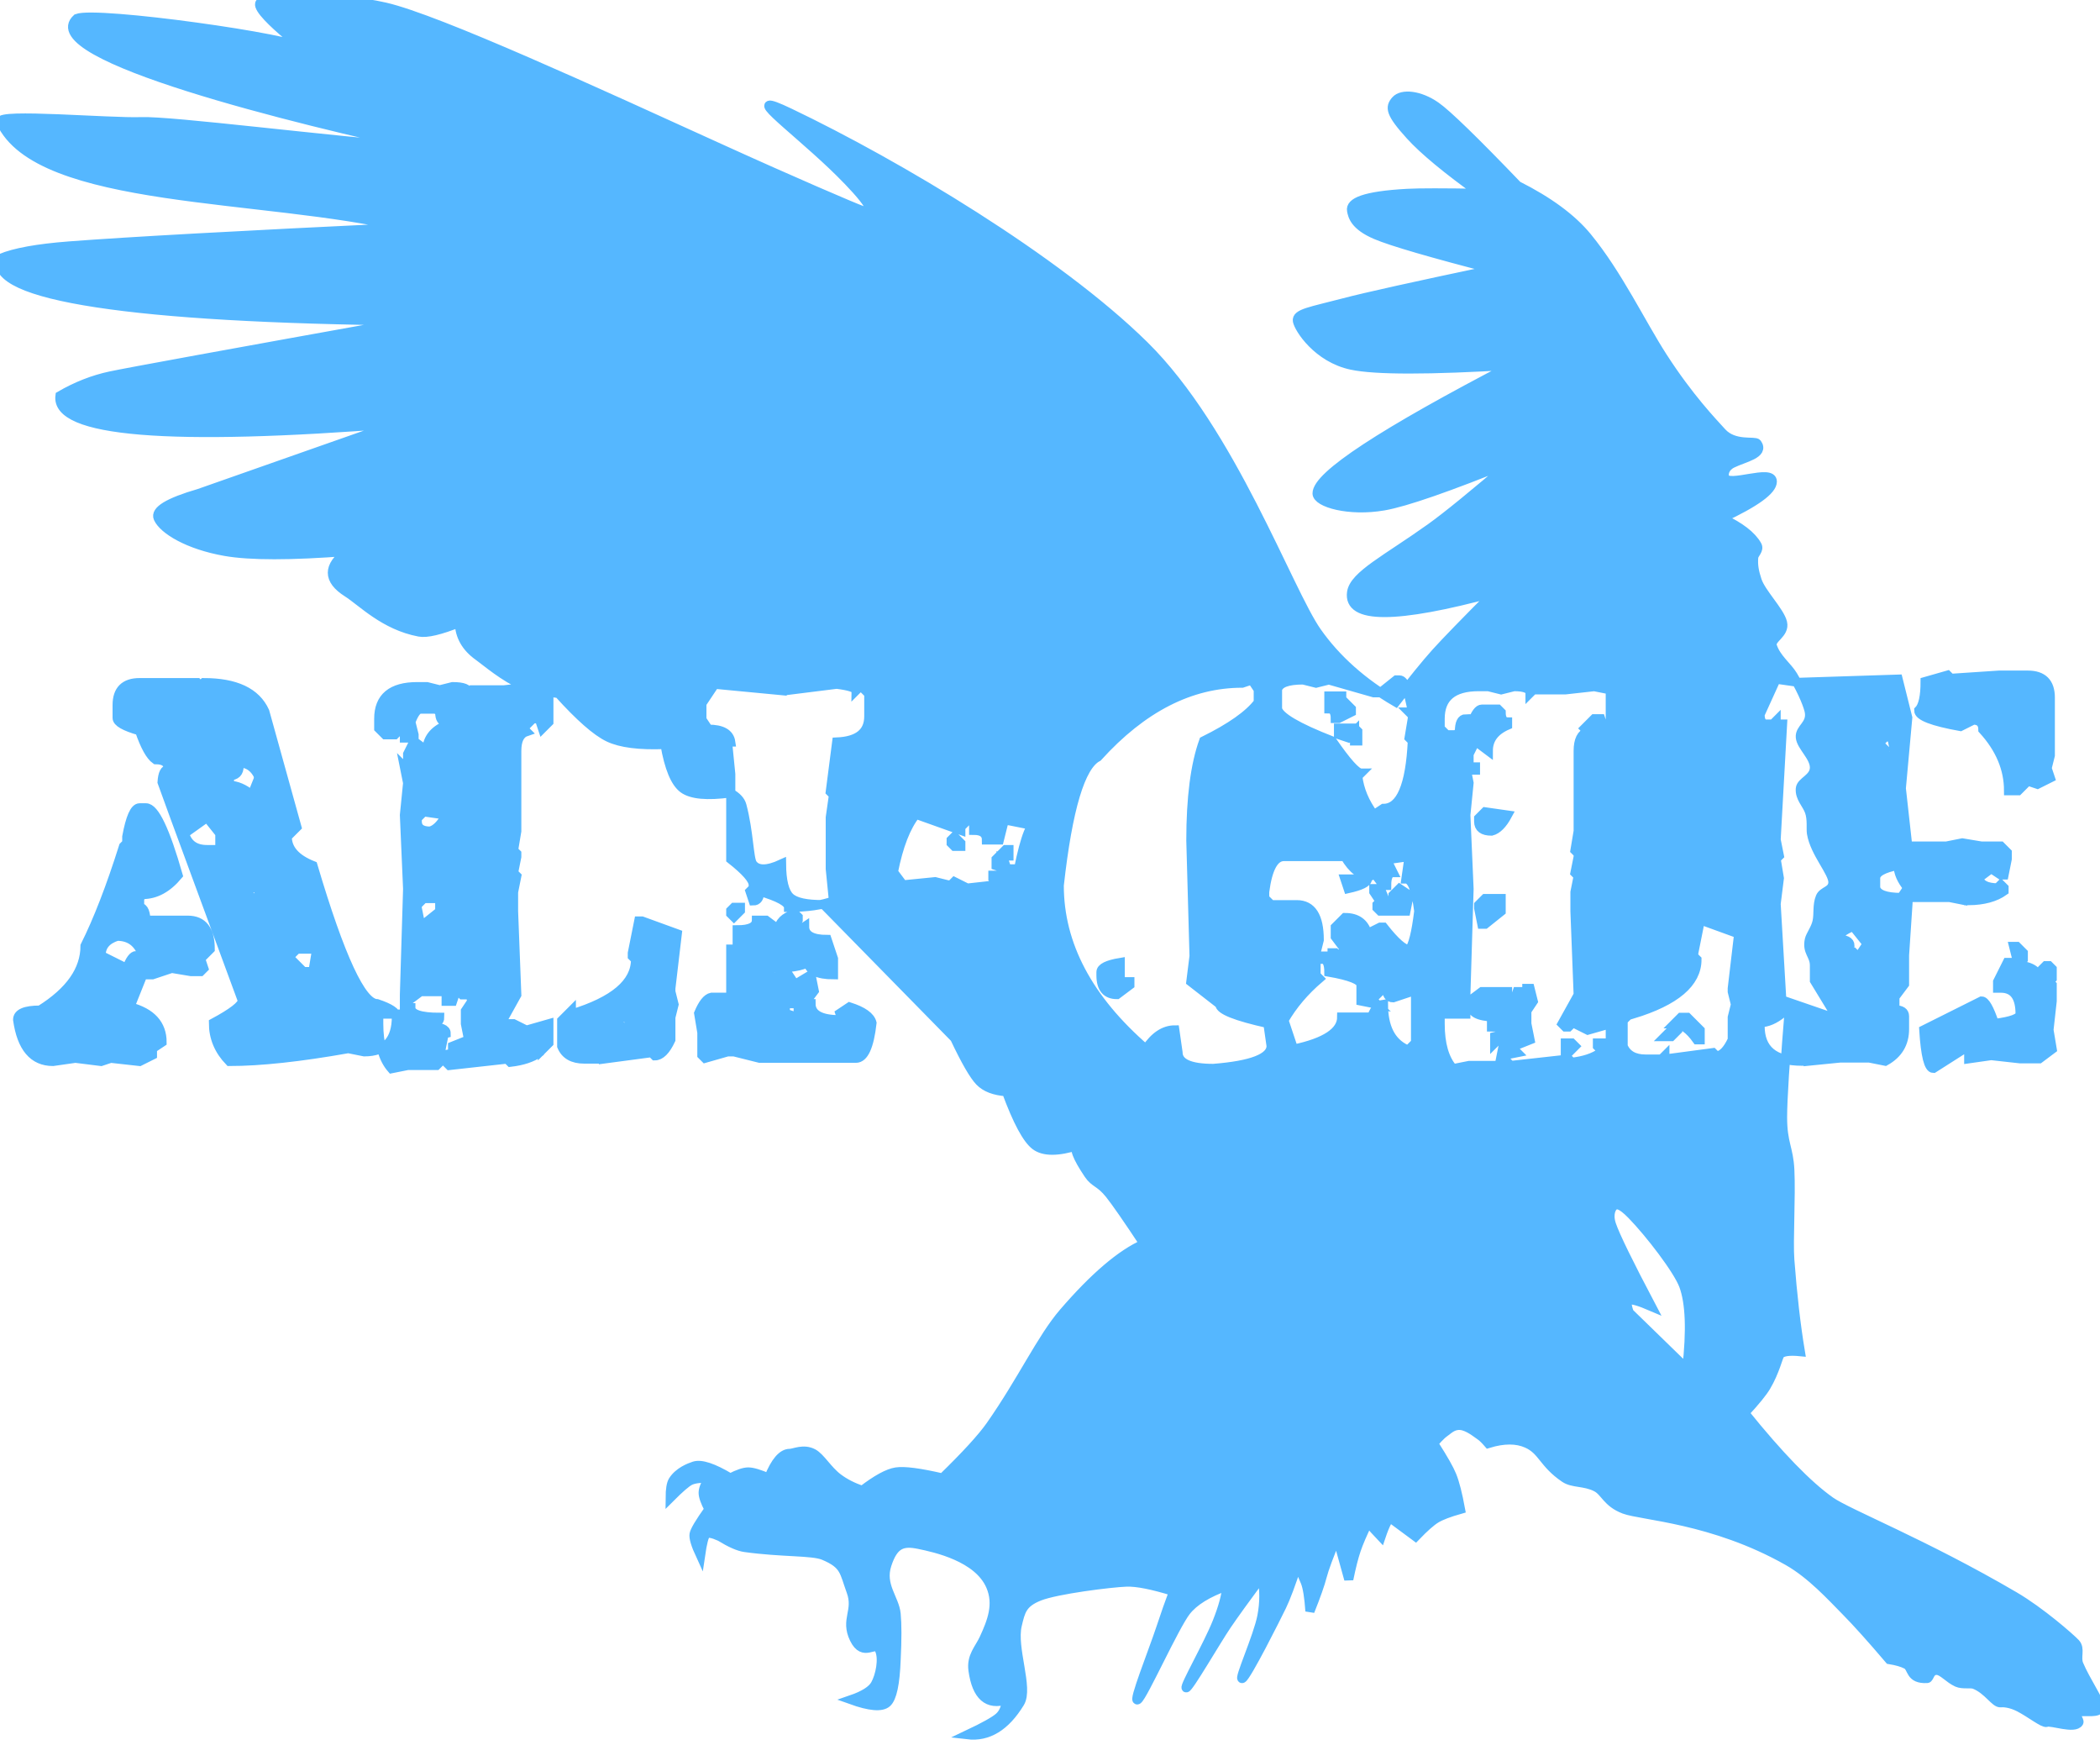
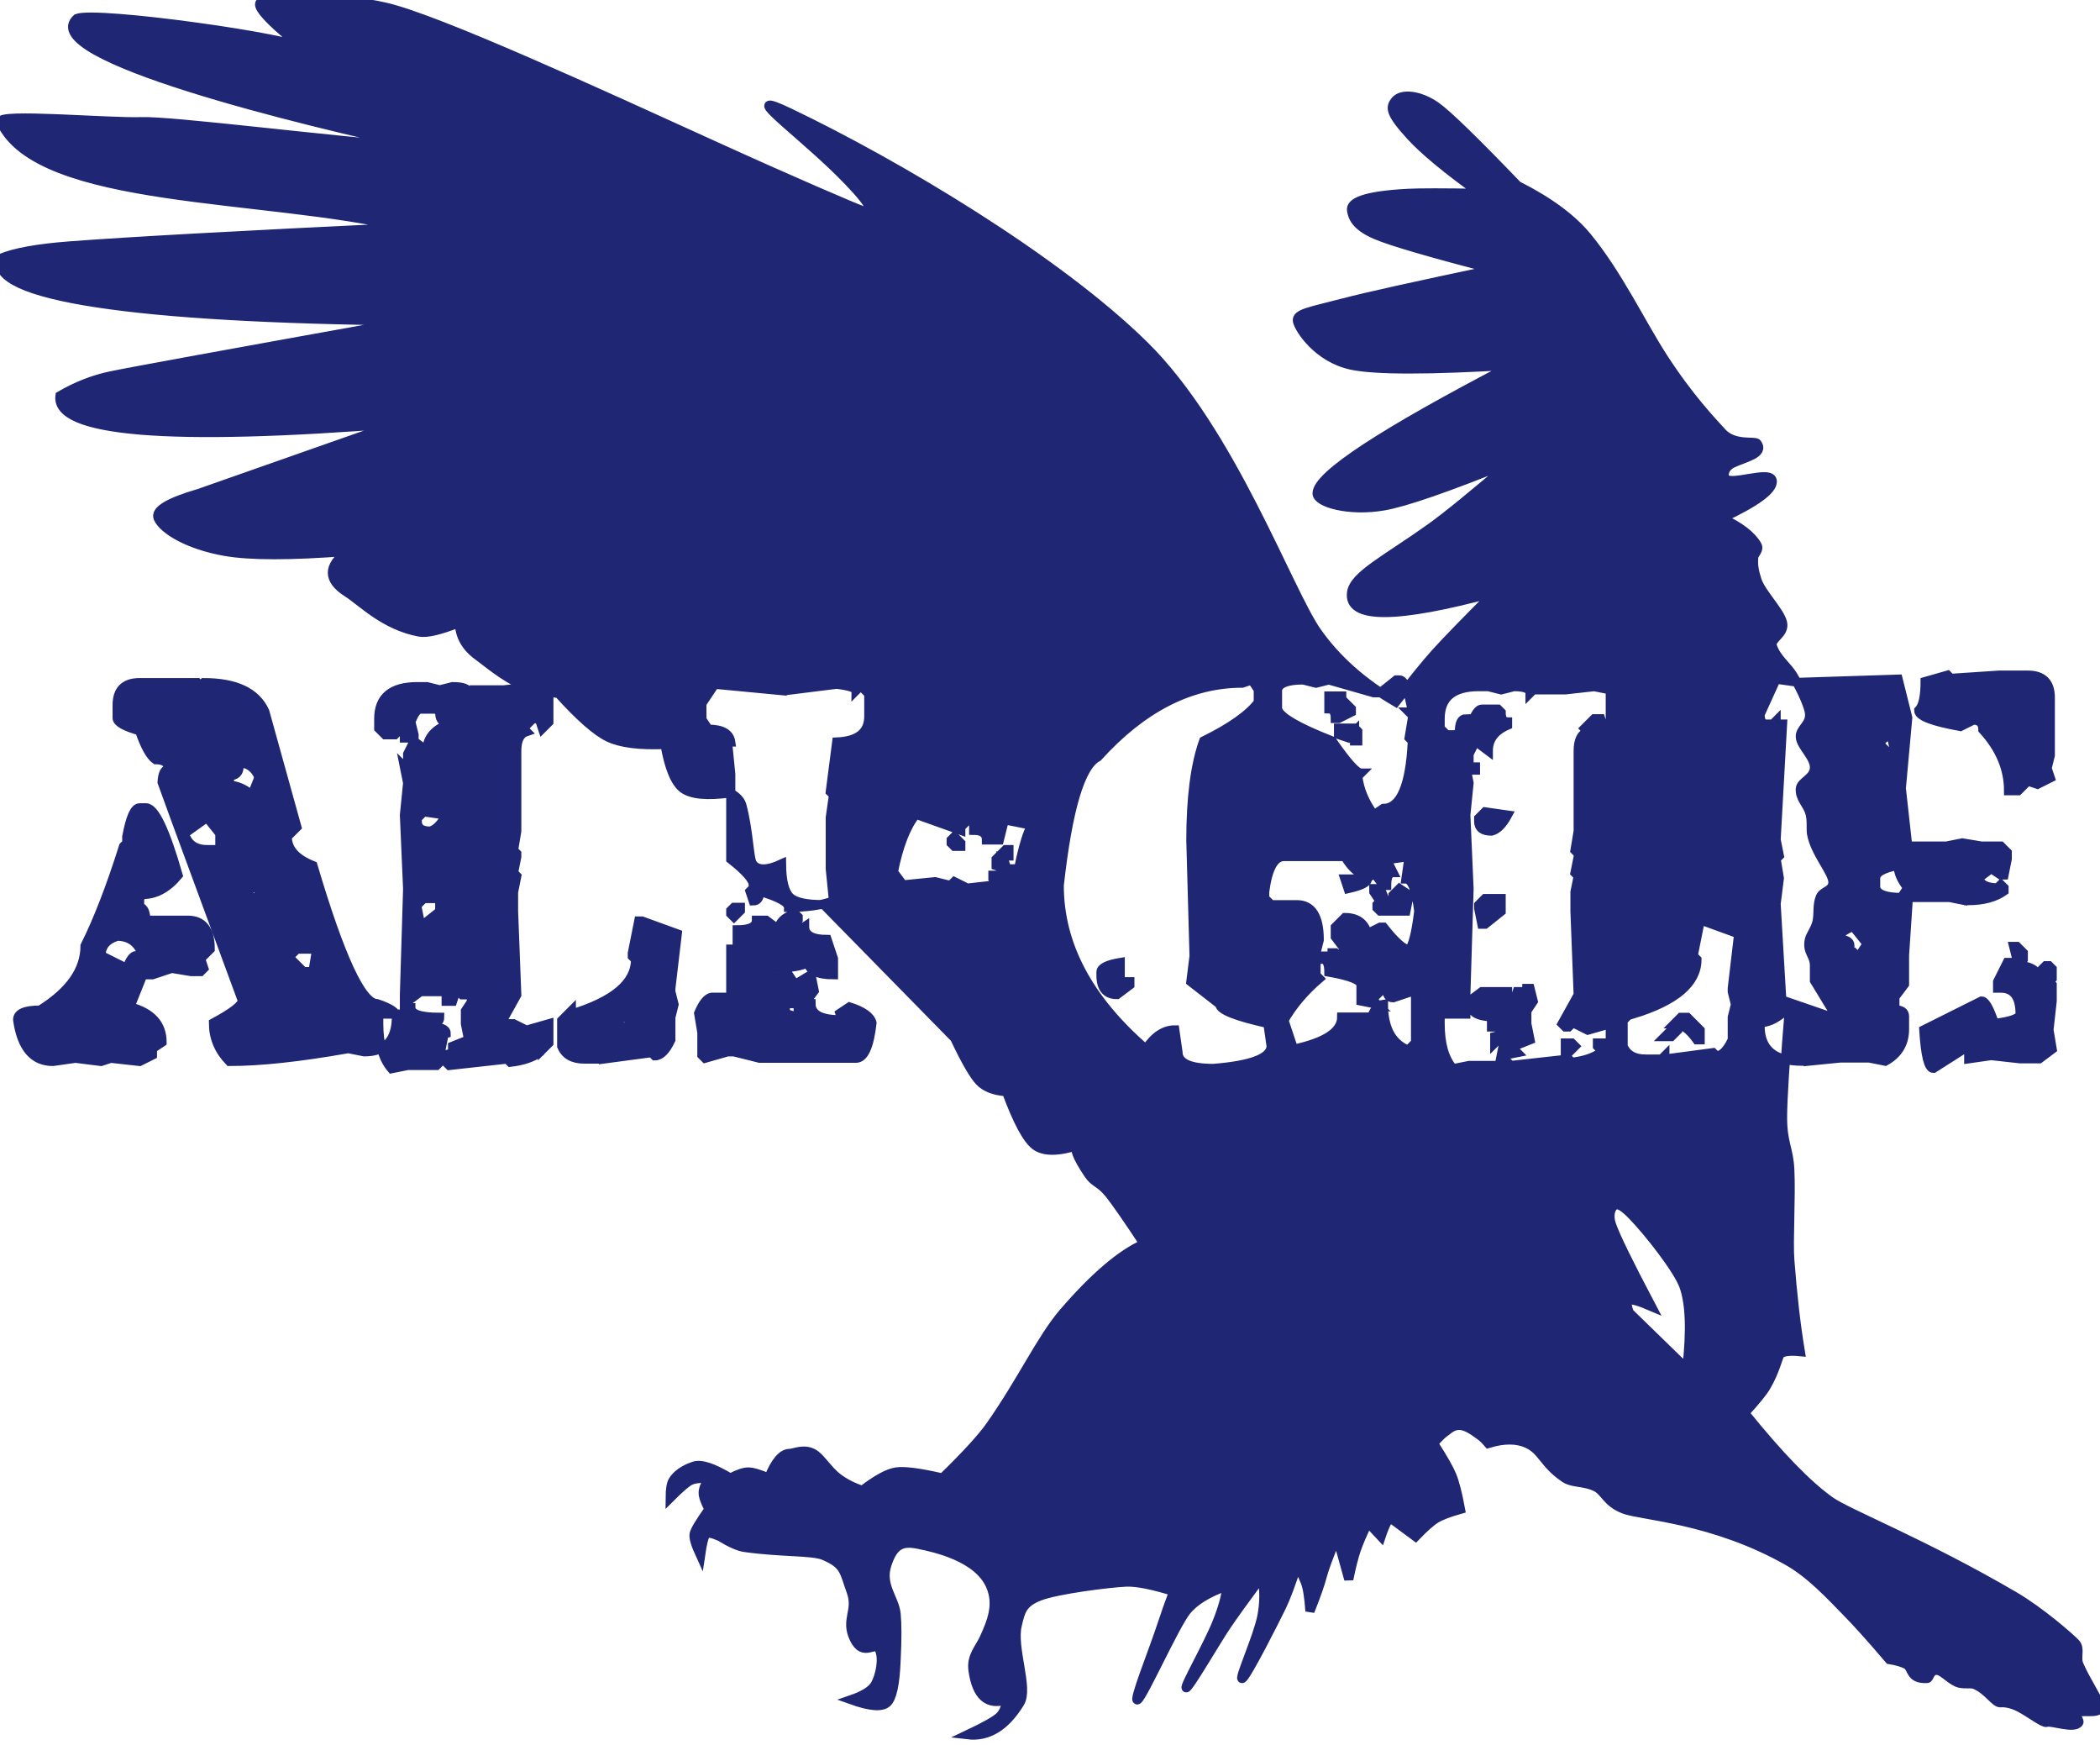
<svg xmlns="http://www.w3.org/2000/svg" width="230px" height="191px" viewBox="0 0 230 191" version="1.1">
  <defs />
  <g id="Symbols" stroke="none" stroke-width="1" fill="none" fill-rule="evenodd">
-     <g id="Aligle" fill="#55B7FF" stroke="#55B7FF">
+     <g id="Aligle" fill="#1F2673" stroke="#1F2673">
      <path d="M15.29,74.75 L21.618,74.75 L21.97,75.102 L22.321,74.75 C25.817,74.75 28.044,75.805 29.001,77.914 L32.517,90.57 L31.462,91.625 C31.462,92.992 32.399,94.047 34.274,94.789 C37.263,104.867 39.606,109.906 41.306,109.906 C42.712,110.375 43.415,110.844 43.415,111.312 C43.415,113.891 42.243,115.18 39.899,115.18 L38.142,114.828 C32.849,115.766 28.513,116.234 25.134,116.234 C23.962,115.023 23.376,113.617 23.376,112.016 C25.485,110.883 26.54,110.063 26.54,109.555 L19.157,89.516 L17.751,85.648 C17.81,84.711 18.044,84.242 18.454,84.242 C18.454,83.539 17.985,83.188 17.048,83.188 C16.462,82.777 15.876,81.723 15.29,80.023 C13.649,79.555 12.829,79.086 12.829,78.617 L12.829,77.211 C12.829,75.57 13.649,74.75 15.29,74.75 Z M20.212,77.562 L20.563,77.562 L20.915,77.211 L21.267,77.211 C21.384,78.148 21.735,78.617 22.321,78.617 L22.673,78.266 L22.673,77.914 C21.735,77.914 21.267,77.563 21.267,76.859 L21.97,76.859 L21.97,76.156 L21.618,76.156 L20.212,77.562 Z M26.188,83.891 C26.188,84.594 25.837,84.945 25.134,84.945 L25.134,86 C25.915,86 26.735,86.352 27.595,87.055 L28.298,85.297 L28.298,84.945 C27.829,84.008 27.126,83.539 26.188,83.539 L26.188,83.891 Z M23.024,87.055 L23.024,87.758 L24.079,88.109 L24.079,87.758 L23.376,87.055 L23.024,87.055 Z M22.321,88.461 L22.321,88.812 L23.376,89.164 L23.376,88.461 L22.321,88.461 Z M23.728,88.461 L23.728,89.164 L24.782,89.516 L24.782,89.867 L24.431,90.219 L24.431,90.57 L25.485,90.57 L25.837,89.516 L25.134,88.812 L24.782,89.164 L24.079,89.164 L24.079,88.461 L23.728,88.461 Z M15.29,88.461 L15.993,88.461 C16.931,88.461 18.103,90.922 19.509,95.844 C18.337,97.25 17.048,97.953 15.642,97.953 L15.29,98.305 L15.29,99.359 C15.759,99.359 15.993,99.945 15.993,101.117 L16.345,100.766 L20.563,100.766 C22.204,100.766 23.024,101.82 23.024,103.93 L21.97,104.984 L22.321,106.039 L21.97,106.391 L20.915,106.391 L18.806,106.039 L16.696,106.742 L15.642,106.742 L14.235,110.258 C16.579,110.883 17.751,112.172 17.751,114.125 L16.696,114.828 L16.345,114.477 L16.345,114.828 L16.696,115.18 L16.696,115.531 L15.29,116.234 L12.126,115.883 L11.071,116.234 L8.259,115.883 L5.798,116.234 C3.649,116.234 2.36,114.711 1.931,111.664 C1.931,110.961 2.751,110.609 4.392,110.609 C7.673,108.559 9.313,106.215 9.313,103.578 C10.72,100.766 12.126,97.133 13.532,92.68 L13.884,92.328 L14.235,92.328 L13.884,91.977 L13.884,91.625 C14.274,89.516 14.743,88.461 15.29,88.461 Z M20.212,91.273 C20.544,92.445 21.364,93.031 22.673,93.031 L24.079,93.031 L24.079,91.273 L22.673,89.516 L20.212,91.273 Z M26.892,96.898 L27.595,98.656 L27.946,98.656 C27.946,98.187 28.298,97.953 29.001,97.953 L29.001,97.602 L26.892,96.898 Z M14.235,99.008 L14.235,100.062 L15.29,100.062 L14.235,99.008 Z M16.696,101.82 L16.696,102.523 L17.751,102.172 L17.751,101.82 L16.696,101.82 Z M11.071,104.633 L13.884,106.039 C14.235,105.102 14.587,104.633 14.938,104.633 L15.29,104.984 L15.642,104.633 C15.153,103.227 14.216,102.523 12.829,102.523 C11.657,102.895 11.071,103.598 11.071,104.633 Z M31.813,104.633 L31.813,104.984 L33.22,106.391 L34.274,106.391 L34.626,104.281 L34.274,103.93 L32.517,103.93 L31.813,104.633 Z M8.61,112.367 L10.017,112.367 L9.313,111.664 L8.61,112.367 Z M46.755,75.189 L48.161,75.541 L49.567,75.189 C50.739,75.189 51.325,75.424 51.325,75.893 L51.677,75.541 L55.192,75.541 L58.356,75.189 L60.114,75.541 L60.114,79.057 L59.411,79.76 L59.06,78.705 L58.356,78.705 L57.302,79.76 L57.653,80.111 C56.95,80.346 56.599,81.049 56.599,82.221 L56.599,91.01 L56.247,93.119 L56.599,93.471 L56.599,93.822 L56.247,95.58 L56.599,95.932 L56.247,97.689 L56.247,99.799 L56.599,108.939 L54.841,112.104 L55.192,112.455 L55.544,112.455 L55.896,112.104 L56.247,112.104 L57.653,112.807 L60.114,112.104 L60.114,114.213 L59.411,114.916 L59.411,114.213 L58.708,114.213 L58.708,114.564 L59.06,114.916 L59.06,115.268 C58.298,115.814 57.243,116.166 55.896,116.322 L55.544,115.971 L49.216,116.674 L48.513,115.971 L47.81,116.674 L44.646,116.674 L42.888,117.025 C41.95,115.951 41.481,114.311 41.481,112.104 L41.481,111.049 L44.294,111.049 L44.294,110.346 L44.997,110.346 C44.997,111.049 46.052,111.4 48.161,111.4 C48.161,111.869 47.81,112.104 47.106,112.104 L47.106,112.455 C48.278,112.455 48.864,112.689 48.864,113.158 L47.458,113.51 L47.458,114.213 L47.81,113.861 L48.513,113.861 L48.161,115.619 L49.919,115.268 L49.567,114.916 L49.567,114.564 L51.325,113.861 L50.974,112.104 L50.974,110.697 L51.677,109.643 L51.325,108.236 L50.974,108.236 L50.974,108.939 L50.622,108.939 L50.271,108.588 L49.919,108.588 L49.567,109.643 L48.864,109.643 L48.864,108.588 L46.052,108.588 L44.646,109.643 L44.294,109.643 L44.294,108.939 L44.646,97.338 L44.294,89.252 L44.646,85.736 L44.294,83.979 L44.646,84.33 L45.349,84.33 L45.349,83.979 L44.646,83.979 L44.646,82.572 L45.349,81.166 L46.755,82.221 C46.755,80.951 47.458,80.014 48.864,79.408 L48.864,79.057 C48.396,79.057 48.161,78.705 48.161,78.002 L47.81,77.65 L46.052,77.65 C45.7,77.65 45.349,78.119 44.997,79.057 L45.349,80.463 L45.349,80.814 L44.294,80.814 L44.294,78.705 C43.825,78.705 43.591,79.174 43.591,80.111 L43.239,80.463 L42.185,80.463 L41.481,79.76 L41.481,78.705 C41.481,76.361 42.888,75.189 45.7,75.189 L46.755,75.189 Z M45.7,89.604 L45.7,89.955 C45.7,90.658 46.169,91.01 47.106,91.01 C47.731,90.854 48.317,90.268 48.864,89.252 L46.403,88.9 L45.7,89.604 Z M45.7,99.096 L45.7,99.447 L46.052,101.205 L46.403,101.205 L48.161,99.799 L48.161,98.393 L46.403,98.393 L45.7,99.096 Z M69.958,100.854 L70.31,100.854 L74.177,102.26 L73.474,108.236 L73.474,108.588 L73.825,109.994 L73.474,111.4 L73.474,113.861 C72.927,115.033 72.341,115.619 71.716,115.619 L71.364,115.268 L66.091,115.971 L66.091,115.619 L65.739,115.971 L63.981,115.971 C62.731,115.971 61.911,115.502 61.521,114.564 L61.521,111.752 L62.575,110.697 L62.575,111.049 C67.263,109.623 69.606,107.631 69.606,105.072 L69.255,104.721 L69.255,104.369 L69.958,100.854 Z M67.146,112.104 C67.946,112.104 68.767,112.689 69.606,113.861 L69.958,113.861 L69.958,112.807 L68.552,111.4 L67.849,111.4 L67.146,112.104 Z M66.091,113.51 L66.794,113.51 L67.497,112.807 L67.497,112.455 L67.146,112.455 L66.091,113.51 Z M55.192,114.213 L55.192,115.268 L55.544,115.268 L56.247,114.564 L55.896,114.213 L55.192,114.213 Z M78.278,74.926 L85.661,75.629 L85.661,75.277 L86.013,75.629 L91.638,74.926 C93.044,75.102 93.747,75.336 93.747,75.629 L94.099,75.277 L94.45,75.277 L95.153,75.98 L95.153,78.441 C95.153,80.219 93.981,81.156 91.638,81.254 L90.935,86.703 L91.286,87.055 L90.935,89.516 L90.935,95.141 L91.286,98.656 C90.017,99.125 88.376,99.359 86.364,99.359 C86.364,98.812 85.31,98.227 83.2,97.602 C83.2,98.305 82.966,98.656 82.497,98.656 L82.146,97.602 L82.497,97.25 L82.497,96.898 C82.497,96.312 81.677,95.375 80.036,94.086 L80.036,84.77 L79.685,81.254 L80.036,81.254 C79.899,80.316 79.079,79.848 77.575,79.848 L76.872,78.793 L76.872,77.035 L78.278,74.926 Z M81.091,99.359 L81.091,99.711 L80.388,100.414 L80.036,100.062 L80.036,99.711 L80.388,99.359 L81.091,99.359 Z M87.067,100.062 L87.419,100.414 L87.419,100.766 L86.716,102.172 L87.067,102.172 L88.122,101.469 C88.122,102.406 88.942,102.875 90.583,102.875 L91.286,104.984 L91.286,106.742 C89.548,106.742 88.61,106.273 88.474,105.336 C88.005,105.805 86.481,106.039 83.903,106.039 L84.606,107.094 L86.364,106.742 L87.067,107.797 L88.825,106.742 L89.177,108.5 L88.122,109.906 L88.122,110.258 L88.474,109.906 L88.825,109.906 C88.825,111.078 89.88,111.664 91.989,111.664 L91.989,112.367 L92.341,112.367 L92.341,112.016 L91.989,110.961 L93.044,110.258 C94.509,110.727 95.329,111.312 95.505,112.016 C95.212,114.594 94.626,115.883 93.747,115.883 L83.2,115.883 L80.388,115.18 L79.685,115.18 L77.224,115.883 L76.872,115.531 L76.872,113.07 L76.521,110.961 C76.97,109.887 77.438,109.301 77.927,109.203 L80.036,109.203 L80.036,108.5 L80.388,108.5 L80.036,108.148 L80.036,103.93 L80.739,103.93 L80.739,101.82 C82.146,101.82 82.849,101.469 82.849,100.766 L83.903,100.766 L85.31,101.82 C85.31,101.02 85.896,100.434 87.067,100.062 Z M82.497,102.172 L82.497,102.875 L84.606,102.875 L84.606,102.523 L83.903,101.82 L82.497,102.172 Z M85.31,102.875 L85.31,103.227 C86.013,103.227 86.364,103.578 86.364,104.281 L86.716,104.281 L86.716,103.227 C86.247,103.227 86.013,102.875 86.013,102.172 L85.31,102.875 Z M89.88,103.93 L90.231,104.984 L90.583,104.984 L90.583,103.93 L89.88,103.93 Z M86.013,109.906 L86.013,110.961 L87.067,111.312 L87.419,110.961 L87.419,109.906 L86.013,109.906 Z M86.716,114.125 L86.716,114.477 L87.419,113.773 L87.419,113.422 L86.716,114.125 Z M100.31,89.164 L105.231,90.922 L105.231,90.57 L105.935,89.867 L106.989,89.867 L106.989,90.219 L106.638,90.57 L106.638,90.922 C107.575,90.922 108.044,91.273 108.044,91.977 L109.45,91.977 L109.802,90.57 L108.044,90.57 L108.747,89.867 L110.505,89.867 L112.263,90.219 L113.317,89.164 L113.669,89.516 L113.669,89.867 C112.966,89.867 112.263,91.625 111.56,95.141 L110.856,95.141 L110.856,95.492 L111.208,96.547 L110.153,96.547 L110.153,95.844 L109.802,96.195 L109.45,95.844 L108.747,95.844 L108.747,96.195 L109.099,96.547 L109.099,96.898 L105.935,97.25 L104.528,96.547 L104.177,96.898 L103.825,96.898 L102.419,96.547 L98.903,96.898 L97.849,95.492 C98.415,92.621 99.235,90.512 100.31,89.164 Z M104.528,91.625 L104.177,91.977 L104.177,92.328 L104.528,92.68 L105.231,92.68 L105.231,92.328 L104.528,91.625 Z M109.099,94.086 L109.099,94.789 L110.153,95.141 L110.153,94.789 L109.802,93.734 L110.505,93.734 L110.505,93.031 L110.153,93.031 L109.099,94.086 Z M137.106,74.457 L137.81,75.512 L137.81,76.918 C136.794,78.266 134.802,79.672 131.833,81.137 C130.896,83.734 130.427,87.367 130.427,92.035 L130.778,104.691 L130.427,107.504 L133.591,109.965 C133.591,110.59 135.349,111.293 138.864,112.074 L139.216,114.535 C139.216,115.844 137.106,116.664 132.888,116.996 C130.31,116.996 129.021,116.41 129.021,115.238 L128.669,112.777 C127.497,112.777 126.442,113.48 125.505,114.887 C119.177,109.418 116.013,103.441 116.013,96.957 C116.95,88.539 118.356,83.852 120.231,82.895 C125.114,77.504 130.388,74.809 136.052,74.809 L137.106,74.457 Z M142.731,74.457 L144.138,74.809 L145.544,74.457 L150.466,75.863 L151.169,75.863 L152.927,74.457 L153.278,74.457 C153.806,74.457 154.274,75.629 154.685,77.973 L154.333,77.973 L154.685,78.324 L154.685,78.676 L154.333,80.785 L154.685,81.137 C154.45,86.059 153.396,88.52 151.521,88.52 L150.466,89.223 C149.47,87.875 148.884,86.469 148.708,85.004 L149.06,84.652 C148.571,84.652 147.517,83.48 145.896,81.137 C142.087,79.652 140.095,78.48 139.919,77.621 L139.919,75.512 C140.075,74.809 141.013,74.457 142.731,74.457 Z M145.544,76.215 L145.544,77.621 C146.013,77.621 146.247,77.973 146.247,78.676 L146.599,78.676 L148.005,77.973 L148.005,77.621 L147.302,76.918 L146.599,77.621 L146.599,76.918 L146.95,76.566 L146.95,76.215 L145.544,76.215 Z M146.599,79.73 L146.599,80.434 L147.653,80.785 L148.356,80.082 L148.356,81.137 L148.708,81.137 L148.708,80.082 L148.356,79.73 L146.599,79.73 Z M147.302,93.793 C148.122,95.199 149.06,95.902 150.114,95.902 L150.466,95.551 L151.521,96.957 L151.872,96.957 C151.872,96.02 152.106,95.551 152.575,95.551 L151.872,94.145 L154.333,93.793 L153.981,96.254 C154.626,96.254 155.095,97.426 155.388,99.77 C155.095,102.172 154.743,103.578 154.333,103.988 C153.747,103.988 152.81,103.168 151.521,101.527 L151.169,101.527 L149.763,102.23 C149.431,101.059 148.61,100.473 147.302,100.473 L146.247,101.527 L146.247,102.582 L147.302,103.988 L146.599,104.691 L146.247,104.34 L145.896,104.34 L145.896,105.043 L145.544,104.691 L144.841,104.691 L144.841,105.043 C145.31,105.043 145.544,105.512 145.544,106.449 C147.888,106.859 149.06,107.328 149.06,107.855 L149.06,109.613 L150.817,109.965 L150.466,109.613 L150.466,109.262 L151.521,108.207 L151.872,108.207 C151.872,108.91 152.106,109.262 152.575,109.262 L154.685,108.559 L155.036,108.559 L155.036,114.184 L154.333,114.887 L153.981,114.887 C152.341,114.105 151.521,112.465 151.521,109.965 C150.896,110.043 150.427,110.629 150.114,111.723 L149.763,111.371 L146.95,111.371 C146.95,112.973 145.192,114.145 141.677,114.887 L140.622,111.723 C141.579,110.062 142.868,108.539 144.489,107.152 L144.138,106.801 L144.138,105.043 L144.489,104.691 L144.138,104.34 L144.489,102.934 C144.489,100.355 143.669,99.066 142.028,99.066 L139.216,99.066 L138.513,98.363 L138.513,97.66 C138.845,95.082 139.548,93.793 140.622,93.793 L147.302,93.793 Z M147.302,96.254 L147.653,97.309 C149.06,96.996 149.763,96.645 149.763,96.254 L147.302,96.254 Z M150.466,97.309 L150.466,97.66 L151.169,98.715 L150.817,99.066 L150.817,99.418 L151.169,99.77 L152.224,99.77 L151.169,97.309 L150.466,97.309 Z M152.575,98.012 L152.575,98.363 L153.278,99.77 L153.981,99.77 L154.333,98.012 L153.278,97.309 L152.575,98.012 Z M120.583,106.449 L120.583,106.801 C120.583,108.207 121.169,108.91 122.341,108.91 L123.747,107.855 L123.747,107.504 L122.692,107.504 L122.692,105.395 C121.286,105.629 120.583,105.98 120.583,106.449 Z M163.005,75.189 L164.411,75.541 L165.817,75.189 C166.989,75.189 167.575,75.424 167.575,75.893 L167.927,75.541 L171.442,75.541 L174.606,75.189 L176.364,75.541 L176.364,79.057 L175.661,79.76 L175.31,78.705 L174.606,78.705 L173.552,79.76 L173.903,80.111 C173.2,80.346 172.849,81.049 172.849,82.221 L172.849,91.01 L172.497,93.119 L172.849,93.471 L172.849,93.822 L172.497,95.58 L172.849,95.932 L172.497,97.689 L172.497,99.799 L172.849,108.939 L171.091,112.104 L171.442,112.455 L171.794,112.455 L172.146,112.104 L172.497,112.104 L173.903,112.807 L176.364,112.104 L176.364,114.213 L175.661,114.916 L175.661,114.213 L174.958,114.213 L174.958,114.564 L175.31,114.916 L175.31,115.268 C174.548,115.814 173.493,116.166 172.146,116.322 L171.794,115.971 L165.466,116.674 L164.763,115.971 L164.06,116.674 L160.896,116.674 L159.138,117.025 C158.2,115.951 157.731,114.311 157.731,112.104 L157.731,111.049 L160.544,111.049 L160.544,110.346 L161.247,110.346 C161.247,111.049 162.302,111.4 164.411,111.4 C164.411,111.869 164.06,112.104 163.356,112.104 L163.356,112.455 C164.528,112.455 165.114,112.689 165.114,113.158 L163.708,113.51 L163.708,114.213 L164.06,113.861 L164.763,113.861 L164.411,115.619 L166.169,115.268 L165.817,114.916 L165.817,114.564 L167.575,113.861 L167.224,112.104 L167.224,110.697 L167.927,109.643 L167.575,108.236 L167.224,108.236 L167.224,108.939 L166.872,108.939 L166.521,108.588 L166.169,108.588 L165.817,109.643 L165.114,109.643 L165.114,108.588 L162.302,108.588 L160.896,109.643 L160.544,109.643 L160.544,108.939 L160.896,97.338 L160.544,89.252 L160.896,85.736 L160.544,83.979 L160.896,84.33 L161.599,84.33 L161.599,83.979 L160.896,83.979 L160.896,82.572 L161.599,81.166 L163.005,82.221 C163.005,80.951 163.708,80.014 165.114,79.408 L165.114,79.057 C164.646,79.057 164.411,78.705 164.411,78.002 L164.06,77.65 L162.302,77.65 C161.95,77.65 161.599,78.119 161.247,79.057 L161.599,80.463 L161.599,80.814 L160.544,80.814 L160.544,78.705 C160.075,78.705 159.841,79.174 159.841,80.111 L159.489,80.463 L158.435,80.463 L157.731,79.76 L157.731,78.705 C157.731,76.361 159.138,75.189 161.95,75.189 L163.005,75.189 Z M161.95,89.604 L161.95,89.955 C161.95,90.658 162.419,91.01 163.356,91.01 C163.981,90.854 164.567,90.268 165.114,89.252 L162.653,88.9 L161.95,89.604 Z M161.95,99.096 L161.95,99.447 L162.302,101.205 L162.653,101.205 L164.411,99.799 L164.411,98.393 L162.653,98.393 L161.95,99.096 Z M186.208,100.854 L186.56,100.854 L190.427,102.26 L189.724,108.236 L189.724,108.588 L190.075,109.994 L189.724,111.4 L189.724,113.861 C189.177,115.033 188.591,115.619 187.966,115.619 L187.614,115.268 L182.341,115.971 L182.341,115.619 L181.989,115.971 L180.231,115.971 C178.981,115.971 178.161,115.502 177.771,114.564 L177.771,111.752 L178.825,110.697 L178.825,111.049 C183.513,109.623 185.856,107.631 185.856,105.072 L185.505,104.721 L185.505,104.369 L186.208,100.854 Z M183.396,112.104 C184.196,112.104 185.017,112.689 185.856,113.861 L186.208,113.861 L186.208,112.807 L184.802,111.4 L184.099,111.4 L183.396,112.104 Z M182.341,113.51 L183.044,113.51 L183.747,112.807 L183.747,112.455 L183.396,112.455 L182.341,113.51 Z M171.442,114.213 L171.442,115.268 L171.794,115.268 L172.497,114.564 L172.146,114.213 L171.442,114.213 Z M194.528,74.369 L196.989,74.721 L207.888,74.369 L208.942,78.588 L208.239,86.322 L208.942,92.65 L213.161,92.65 L214.919,92.299 L217.028,92.65 L219.138,92.65 L219.841,93.354 L219.841,94.057 L219.489,95.814 L219.138,95.814 L218.083,95.111 L216.677,96.166 C216.911,96.869 217.614,97.221 218.786,97.221 L219.138,96.869 L219.489,97.221 L219.489,97.572 C218.532,98.256 217.243,98.607 215.622,98.627 L215.622,98.275 L215.271,98.627 L213.513,98.275 L209.294,98.275 L208.942,98.627 L208.591,98.627 L208.591,99.33 L208.942,99.33 L208.591,104.604 L208.591,107.768 L207.536,109.174 L207.536,110.58 C208.239,110.58 208.591,110.814 208.591,111.283 L208.591,112.689 C208.591,114.252 207.888,115.424 206.481,116.205 L204.724,115.854 L201.56,115.854 L198.044,116.205 L198.044,115.854 L197.692,116.205 L197.341,116.205 C194.294,116.205 192.771,114.916 192.771,112.338 L192.771,111.986 C193.552,111.986 194.372,111.635 195.231,110.932 L194.528,98.979 L194.88,96.166 L194.528,94.057 L194.88,93.705 L194.528,91.947 L195.231,79.291 L194.528,79.291 L194.528,78.939 L194.177,79.291 L193.474,79.291 C193.005,79.291 192.771,78.939 192.771,78.236 L194.528,74.369 Z M213.308,73.93 L213.659,74.281 L218.933,73.93 L222.097,73.93 C223.737,73.93 224.558,74.75 224.558,76.391 L224.558,82.719 L224.206,84.125 L224.558,85.18 L223.151,85.883 L222.097,85.531 L221.042,86.586 L219.987,86.586 C219.987,84.184 219.05,81.957 217.175,79.906 C217.175,79.203 216.823,78.852 216.12,78.852 L214.714,79.555 C211.667,79.008 210.144,78.422 210.144,77.797 C210.612,77.328 210.847,76.273 210.847,74.633 L213.308,73.93 Z M205.778,81.4 L206.481,82.104 L206.481,82.807 L206.13,82.455 L205.075,82.455 L205.075,83.158 L206.13,83.158 L206.481,82.807 L206.833,82.807 L207.185,83.158 L207.536,82.807 L207.536,82.455 L207.185,80.697 L206.481,80.697 L205.778,81.4 Z M205.427,96.166 L205.427,97.221 C205.583,97.924 206.52,98.275 208.239,98.275 L208.942,97.221 C208.239,96.361 207.888,95.541 207.888,94.76 C206.247,95.072 205.427,95.541 205.427,96.166 Z M201.208,102.846 C202.146,102.846 202.614,103.08 202.614,103.549 L202.263,104.604 L202.614,104.252 L202.966,104.252 L203.317,104.604 L203.669,104.604 L204.372,103.549 L204.372,103.197 L202.966,101.439 C201.892,101.889 201.306,102.357 201.208,102.846 Z M205.427,102.846 L205.778,103.197 L206.481,103.197 L207.185,102.494 L206.833,102.143 L206.13,102.143 L205.427,102.846 Z M220.544,103.637 L220.896,103.637 L221.599,104.34 L221.599,105.043 L221.247,105.395 L221.247,105.746 C222.614,105.805 223.435,106.508 223.708,107.855 L224.06,107.855 L224.06,106.801 L223.708,106.449 L223.708,106.098 L224.06,105.746 L224.411,105.746 L224.763,106.098 L224.763,107.152 L224.411,107.504 L224.763,107.855 L224.763,109.613 L224.411,112.777 L224.763,114.887 L223.356,115.941 L221.247,115.941 L218.083,115.59 L215.622,115.941 L215.622,114.535 L211.755,116.996 C211.228,116.996 210.876,115.59 210.7,112.777 L217.028,109.613 C217.419,109.613 217.888,110.434 218.435,112.074 C220.31,111.84 221.247,111.488 221.247,111.02 C221.247,109.145 220.544,108.207 219.138,108.207 L218.786,108.207 L218.786,107.504 L219.841,105.395 L220.544,105.395 L220.544,106.098 L220.896,106.098 L220.896,105.043 L220.544,103.637 Z M8.427,2.021 C10.566,1.164 32.668,4.268 33.433,5.372 C33.576,5.577 26.505,0.163 28.938,0.163 C31.371,0.163 36.705,-0.475 42.179,0.775 C47.921,2.087 65.538,10.181 78.871,16.247 C86.767,19.84 93.502,22.724 94.449,23.059 C96.995,23.96 93.239,20.065 91.18,18.109 C86.448,13.613 81.014,9.737 86.5,12.361 C98.309,18.008 115.755,28.412 125.307,37.816 C134.86,47.22 141.085,64.724 144.251,69.213 C146.362,72.205 149.234,74.762 152.866,76.883 C154.715,74.48 156.172,72.686 157.238,71.501 C158.305,70.316 160.449,68.107 163.672,64.875 C152.843,67.807 147.629,67.807 148.03,64.875 C148.289,62.99 151.918,61.223 156.695,57.805 C158.465,56.54 161.446,54.11 165.64,50.516 C158.634,53.354 153.945,54.981 151.572,55.395 C147.725,56.066 144.251,55.042 144.251,54.029 C144.251,52.079 151.381,47.399 165.64,39.991 C156.517,40.543 150.647,40.543 148.03,39.991 C144.301,39.204 142.253,35.976 142.098,35.153 C141.941,34.313 143.6,34.099 147.158,33.162 C149.554,32.531 155.059,31.31 163.672,29.498 C156.765,27.714 152.443,26.454 150.706,25.718 C148.362,24.724 148.14,23.65 148.03,23.059 C147.865,22.172 149.337,21.435 154.162,21.174 C155.467,21.104 158.12,21.104 162.121,21.174 C158.494,18.576 155.94,16.461 154.458,14.83 C152.235,12.383 152.195,11.747 152.866,10.988 C153.537,10.229 155.453,10.375 157.273,11.649 C158.486,12.498 161.461,15.388 166.197,20.318 C169.624,22.043 172.171,23.923 173.84,25.959 C177.227,30.092 179.707,35.361 182.12,39.102 C185.001,43.567 187.574,46.23 188.585,47.345 C189.938,48.838 192.209,48.225 192.446,48.559 C193.266,49.714 191.049,50.095 189.727,50.745 C188.893,51.154 188.74,51.89 188.904,52.303 C189.331,53.371 194.111,51.297 194.111,52.728 C194.111,53.683 192.269,55.022 188.585,56.746 C190.555,57.655 191.842,58.643 192.446,59.71 C192.729,60.209 192.107,60.637 192.072,61.032 C191.996,61.904 192.134,62.614 192.446,63.563 C192.9,64.942 194.945,66.946 195.232,68.183 C195.519,69.419 193.855,69.932 194.111,70.736 C194.542,72.092 195.774,72.97 196.368,73.965 C197.539,75.925 198.091,77.475 198.171,77.988 C198.386,79.377 197.089,79.743 197.18,80.739 C197.271,81.735 198.724,82.849 198.724,84.046 C198.724,85.243 197.252,85.549 197.18,86.353 C197.091,87.357 197.869,88.016 198.171,88.853 C198.481,89.715 198.317,90.748 198.399,91.253 C198.746,93.394 200.779,95.539 200.747,96.629 C200.719,97.594 199.658,97.523 199.363,98.242 C199,99.124 199.199,100.057 199.011,100.918 C198.841,101.697 198.273,102.424 198.171,102.882 C197.864,104.257 198.724,104.569 198.724,105.714 C198.724,106.477 198.724,107.031 198.724,107.377 L201.307,111.62 L196.027,109.802 C195.497,116.242 195.232,120.423 195.232,122.343 C195.232,125.225 195.912,125.726 196.027,128.085 C196.174,131.11 195.865,135.839 196.027,137.973 C196.315,141.771 196.7,145.117 197.18,148.011 C195.987,147.893 195.245,147.994 194.954,148.314 C194.77,148.517 194.418,150.178 193.428,151.843 C193.047,152.484 192.263,153.446 191.077,154.73 C194.859,159.419 197.986,162.638 200.458,164.388 C202.376,165.746 210.735,169.014 220.61,174.791 C223.458,176.456 226.727,179.318 227.309,179.934 C227.891,180.549 227.345,181.455 227.685,182.268 C228.414,184.013 230.031,186.365 230,186.955 C229.96,187.692 228.348,187.303 227.685,187.473 C227.024,187.642 227.819,188.371 227.685,188.606 C227.233,189.398 224.643,188.4 224.156,188.606 C223.825,188.745 222.396,187.599 221.156,186.955 C220.194,186.455 219.364,186.426 219.133,186.46 C218.515,186.549 217.752,185.056 216.268,184.458 C215.826,184.28 214.971,184.505 214.354,184.23 C213.458,183.831 212.771,182.941 212.142,182.909 C211.339,182.869 211.34,183.787 211.068,183.802 C209.122,183.904 209.489,182.619 208.802,182.268 C208.352,182.037 207.726,181.857 206.927,181.728 C204.959,179.416 203.372,177.65 202.168,176.431 C200.572,174.816 198.376,172.388 195.812,170.935 C187.609,166.286 179.783,165.989 177.886,165.268 C175.99,164.547 175.794,163.345 174.825,162.85 C173.539,162.194 172.268,162.454 171.373,161.848 C169.018,160.253 168.966,158.842 167.253,158.068 C166.111,157.552 164.697,157.552 163.009,158.068 C162.639,157.64 162.343,157.354 162.121,157.209 C161.787,156.992 160.821,156.166 159.961,156.091 C159.102,156.016 158.607,156.598 158.205,156.868 C157.802,157.139 157.116,157.916 157.02,158.068 C158.129,159.797 158.722,160.855 159.018,161.578 C159.337,162.36 159.652,163.59 159.961,165.268 C158.708,165.622 157.812,165.964 157.273,166.292 C156.734,166.62 155.99,167.279 155.039,168.269 L151.896,165.944 C152.088,166.083 152.088,166.331 151.896,166.689 C151.704,167.047 151.491,167.573 151.257,168.269 C150.87,167.859 150.61,167.581 150.479,167.434 C150.347,167.286 150.136,167.038 149.845,166.689 C149.243,167.921 148.809,168.932 148.541,169.721 C148.273,170.51 148.001,171.585 147.723,172.946 L146.425,168.269 C145.565,170.335 145.026,171.788 144.81,172.629 C144.595,173.469 144.148,174.737 143.47,176.431 C143.364,174.893 143.194,173.831 142.961,173.245 C142.727,172.66 142.44,172.021 142.098,171.329 C141.398,173.459 140.83,174.977 140.392,175.882 C139.735,177.24 136.553,183.555 136.064,183.802 C135.575,184.048 137.775,179.229 138.206,176.984 C138.493,175.487 138.493,174.035 138.206,172.629 C136.415,175.05 135.135,176.827 134.365,177.959 C133.211,179.657 130.182,184.9 129.915,184.825 C129.648,184.749 132.304,180.124 133.289,177.655 C133.946,176.009 134.305,174.682 134.365,173.673 C132.251,174.423 130.768,175.343 129.915,176.431 C128.636,178.063 125.211,185.712 124.606,186.129 C124.001,186.547 126.301,180.781 127.098,178.377 C127.63,176.774 128.111,175.404 128.542,174.265 C126.222,173.545 124.498,173.205 123.37,173.245 C121.677,173.306 115.737,174.044 113.842,174.791 C111.948,175.538 111.782,176.425 111.414,177.959 C110.813,180.466 112.688,184.845 111.704,186.46 C110.118,189.063 108.202,190.23 105.957,189.963 C107.8,189.092 108.957,188.446 109.428,188.023 C109.9,187.6 110.168,186.969 110.233,186.129 C108.182,186.8 106.96,185.726 106.567,182.909 C106.353,181.374 107.259,180.537 107.759,179.453 C108.635,177.554 109.363,175.692 108.496,173.673 C107.134,170.502 102.433,169.489 100.646,169.12 C98.859,168.752 97.889,169.052 97.142,171.329 C96.394,173.606 97.984,175.04 98.147,176.729 C98.256,177.855 98.256,179.522 98.147,181.728 C98.051,184.37 97.716,185.947 97.142,186.46 C96.567,186.972 95.259,186.862 93.216,186.129 C94.624,185.645 95.505,185.088 95.86,184.458 C96.393,183.514 96.779,181.646 96.314,180.638 C95.85,179.629 94.59,181.58 93.556,179.453 C92.522,177.327 94.004,176.419 93.216,174.265 C92.427,172.11 92.567,171.318 90.219,170.336 C88.962,169.811 85.699,170.027 81.582,169.456 C80.909,169.363 80.005,168.967 78.871,168.269 C78.038,167.892 77.522,167.801 77.322,167.993 C77.122,168.185 76.923,168.966 76.723,170.336 C76.183,169.165 75.949,168.384 76.021,167.993 C76.092,167.602 76.636,166.693 77.652,165.268 C77.227,164.474 77.014,163.874 77.014,163.466 C77.014,163.058 77.227,162.519 77.652,161.848 C76.662,161.844 75.965,161.945 75.561,162.151 C75.158,162.357 74.437,162.98 73.398,164.02 C73.403,163.096 73.504,162.473 73.703,162.151 C74.315,161.162 75.504,160.708 76.021,160.538 C76.789,160.285 78.111,160.721 79.986,161.848 C80.833,161.407 81.49,161.186 81.956,161.186 C82.423,161.186 83.166,161.407 84.186,161.848 C84.912,160.051 85.683,159.152 86.5,159.152 C86.957,159.152 88.009,158.589 89.058,159.152 C89.883,159.595 90.64,160.988 91.784,161.848 C92.547,162.421 93.435,162.872 94.449,163.201 C96.019,161.996 97.252,161.324 98.147,161.186 C99.043,161.048 100.738,161.269 103.231,161.848 C105.809,159.34 107.564,157.421 108.496,156.091 C111.95,151.158 114.065,146.541 116.467,143.751 C119.841,139.832 122.788,137.317 125.307,136.207 C123.445,133.396 122.184,131.58 121.524,130.757 C120.46,129.43 119.896,129.584 119.227,128.591 C117.936,126.674 117.545,125.623 118.053,125.437 C115.863,126.125 114.311,126.125 113.397,125.437 C112.484,124.749 111.429,122.785 110.233,119.545 C108.915,119.456 107.936,119.081 107.297,118.419 C106.657,117.758 105.747,116.179 104.565,113.681 L90.219,99.056 C88.327,99.078 87.087,98.807 86.5,98.242 C85.913,97.677 85.611,96.465 85.595,94.606 C84.01,95.335 82.955,95.335 82.43,94.606 C82.015,94.032 82.029,91.088 81.255,88.196 C81.117,87.679 80.694,87.223 79.986,86.829 C77.441,87.172 75.723,87.013 74.833,86.353 C73.943,85.693 73.276,84.083 72.832,81.523 C70.04,81.638 67.979,81.376 66.649,80.739 C65.318,80.102 63.497,78.503 61.186,75.944 C59.45,75.732 58.191,75.455 57.409,75.115 C55.146,74.128 53.274,72.471 52.387,71.839 C51.042,70.879 50.348,69.66 50.305,68.183 C48.203,69.025 46.742,69.368 45.921,69.213 C42.071,68.486 39.676,65.92 38.031,64.875 C35.859,63.495 35.859,61.998 38.031,60.383 C31.841,60.861 27.385,60.861 24.66,60.383 C20.574,59.665 17.888,57.995 17.325,56.746 C16.95,55.913 18.441,55.007 21.798,54.029 L43.567,46.378 C31.007,47.37 21.633,47.612 15.446,47.103 C9.258,46.593 6.3,45.337 6.571,43.334 C8.365,42.291 10.207,41.569 12.095,41.167 C13.983,40.765 24.956,38.761 45.014,35.153 C29.703,34.991 18.23,34.328 10.595,33.162 C2.96,31.997 -0.548,30.374 0.069,28.293 C1.603,27.653 4.105,27.2 7.575,26.934 C13.929,26.448 26.162,25.772 44.275,24.908 C29.124,21.26 4.152,22.435 0.069,13.324 C-0.362,12.361 12.095,13.45 15.446,13.324 C18.796,13.197 35.473,15.356 46.941,16.247 C32.623,13.167 3.91,6.121 8.427,2.021 Z M178.449,143.747 L184.746,149.876 C185.218,145.702 185.104,142.668 184.403,140.775 C183.769,139.063 180.681,135.044 178.728,133.041 C177.442,131.722 177.049,131.858 176.756,132.048 C176.556,132.178 176.082,132.871 176.498,134.108 C176.903,135.313 178.361,138.299 180.873,143.065 C179.57,142.507 178.762,142.272 178.449,142.36 C178.136,142.448 178.136,142.91 178.449,143.747 Z" id="Combined-Shape" />
    </g>
  </g>
</svg>
